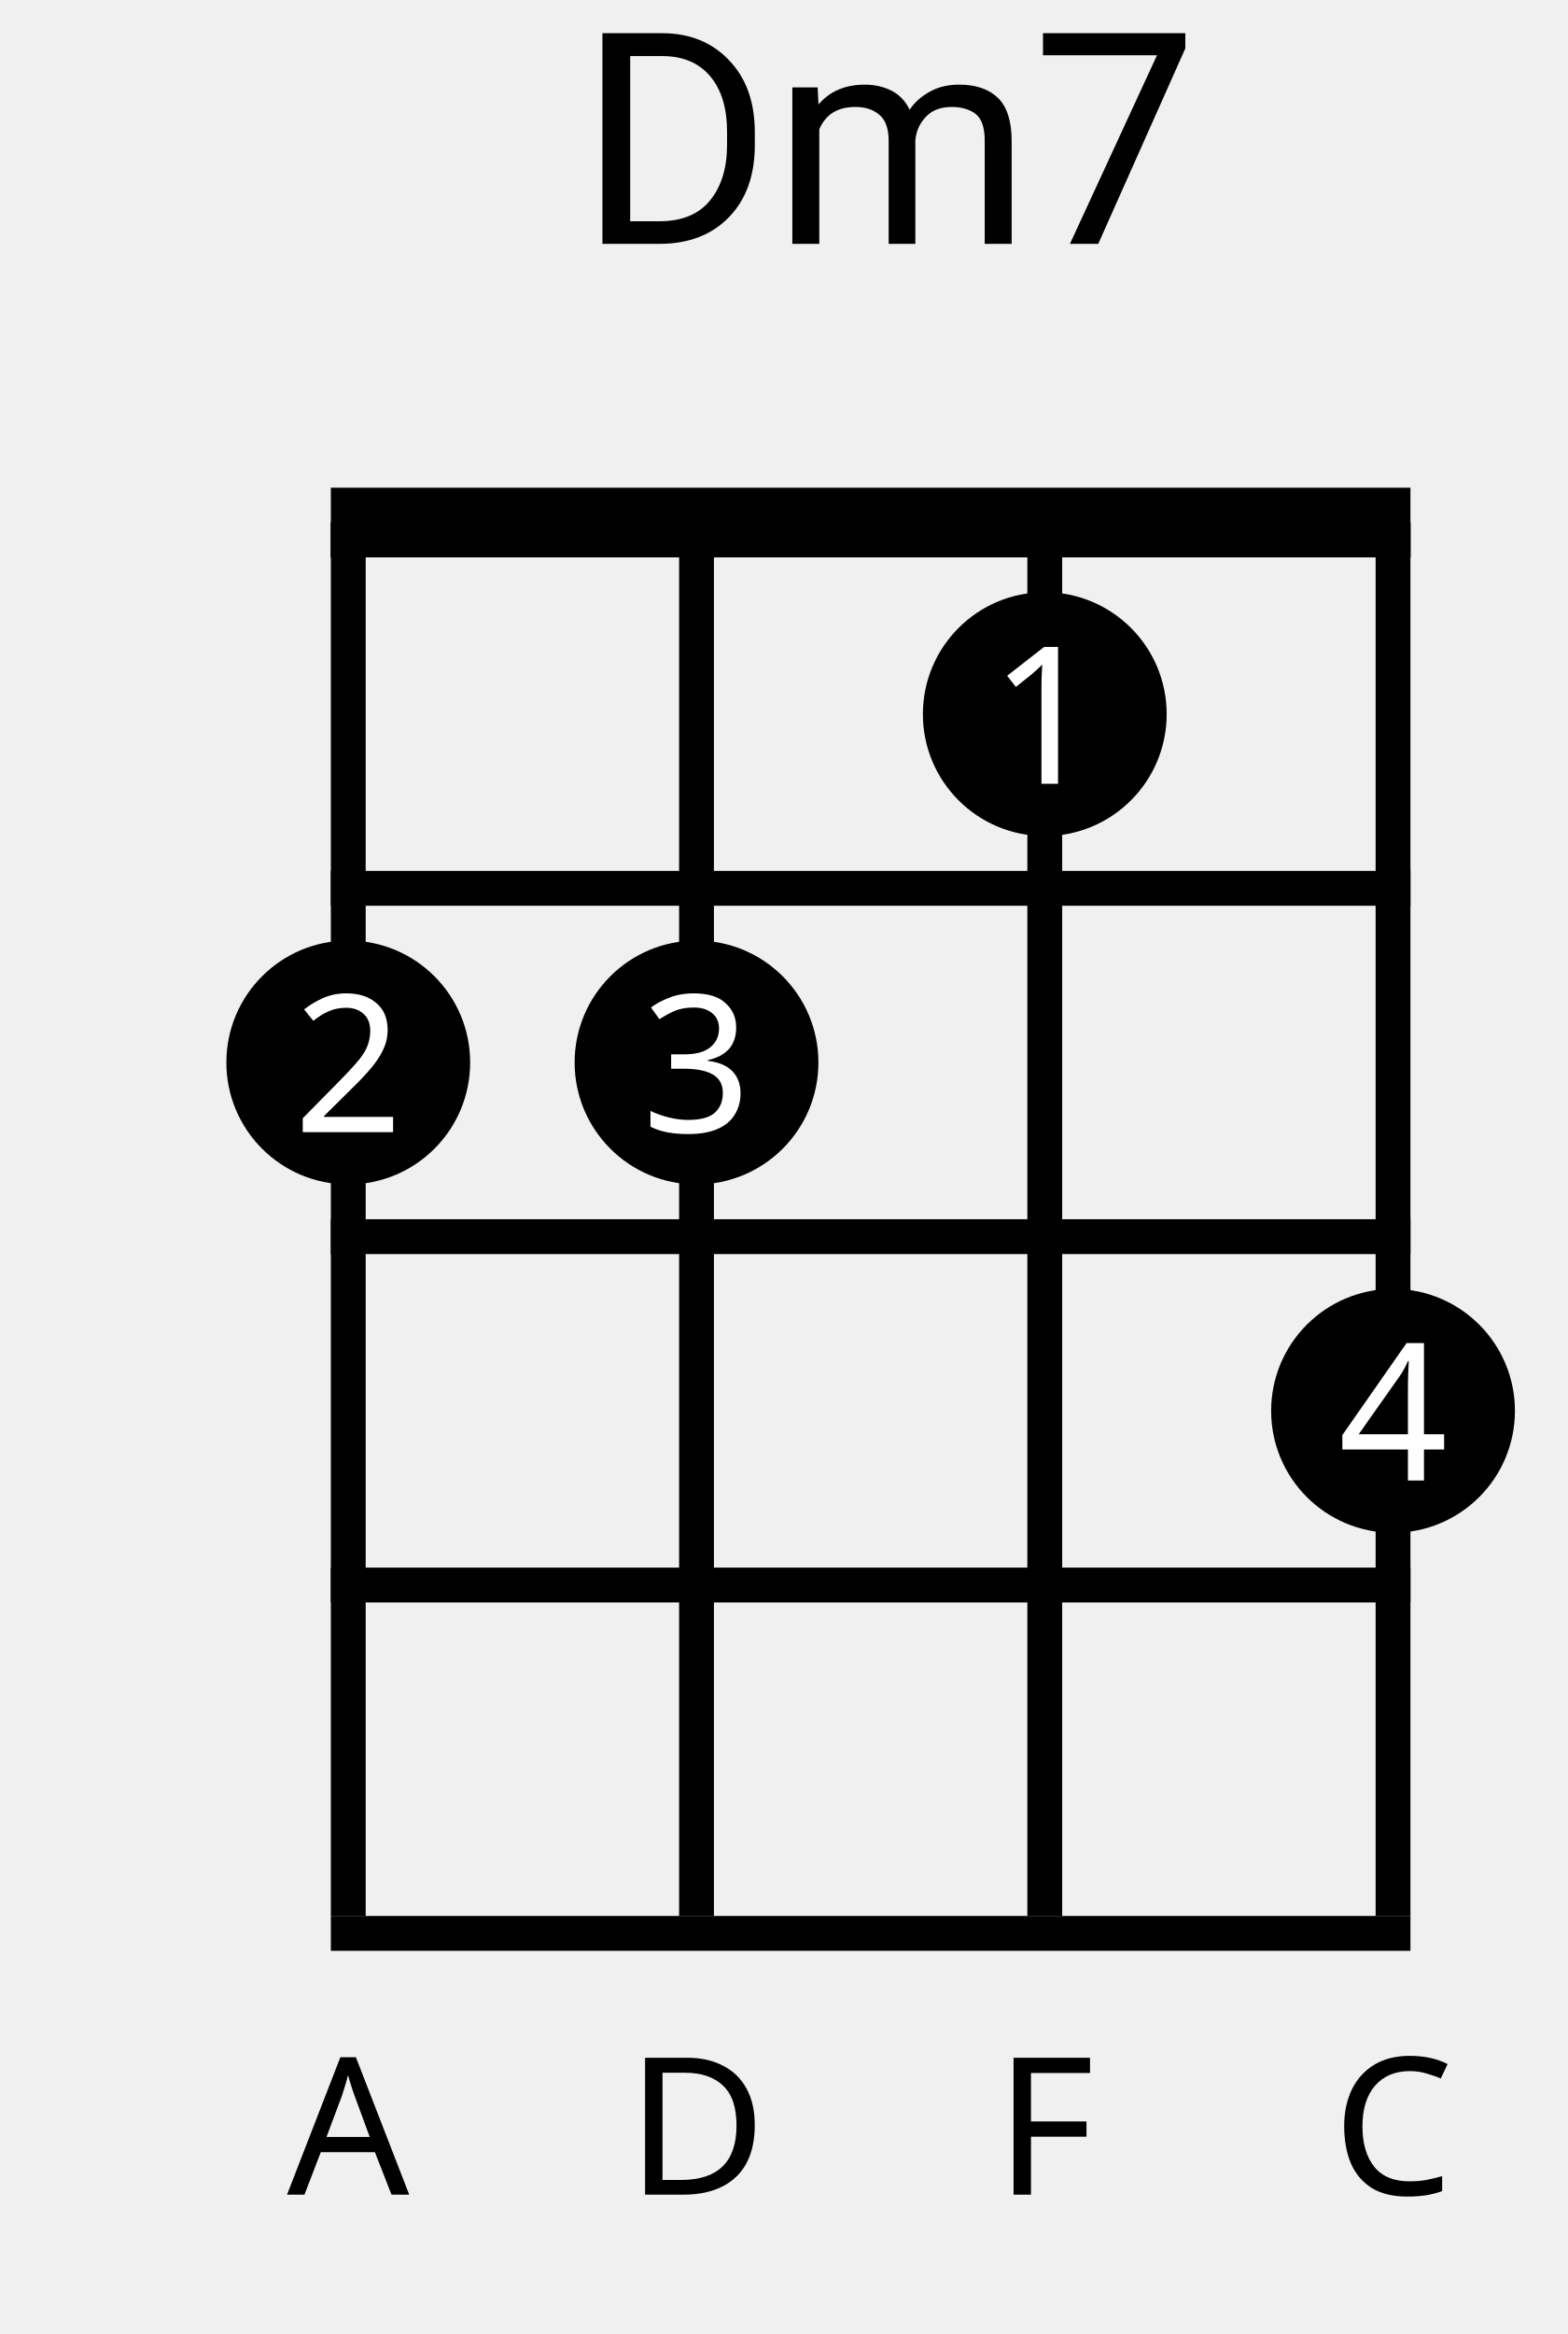
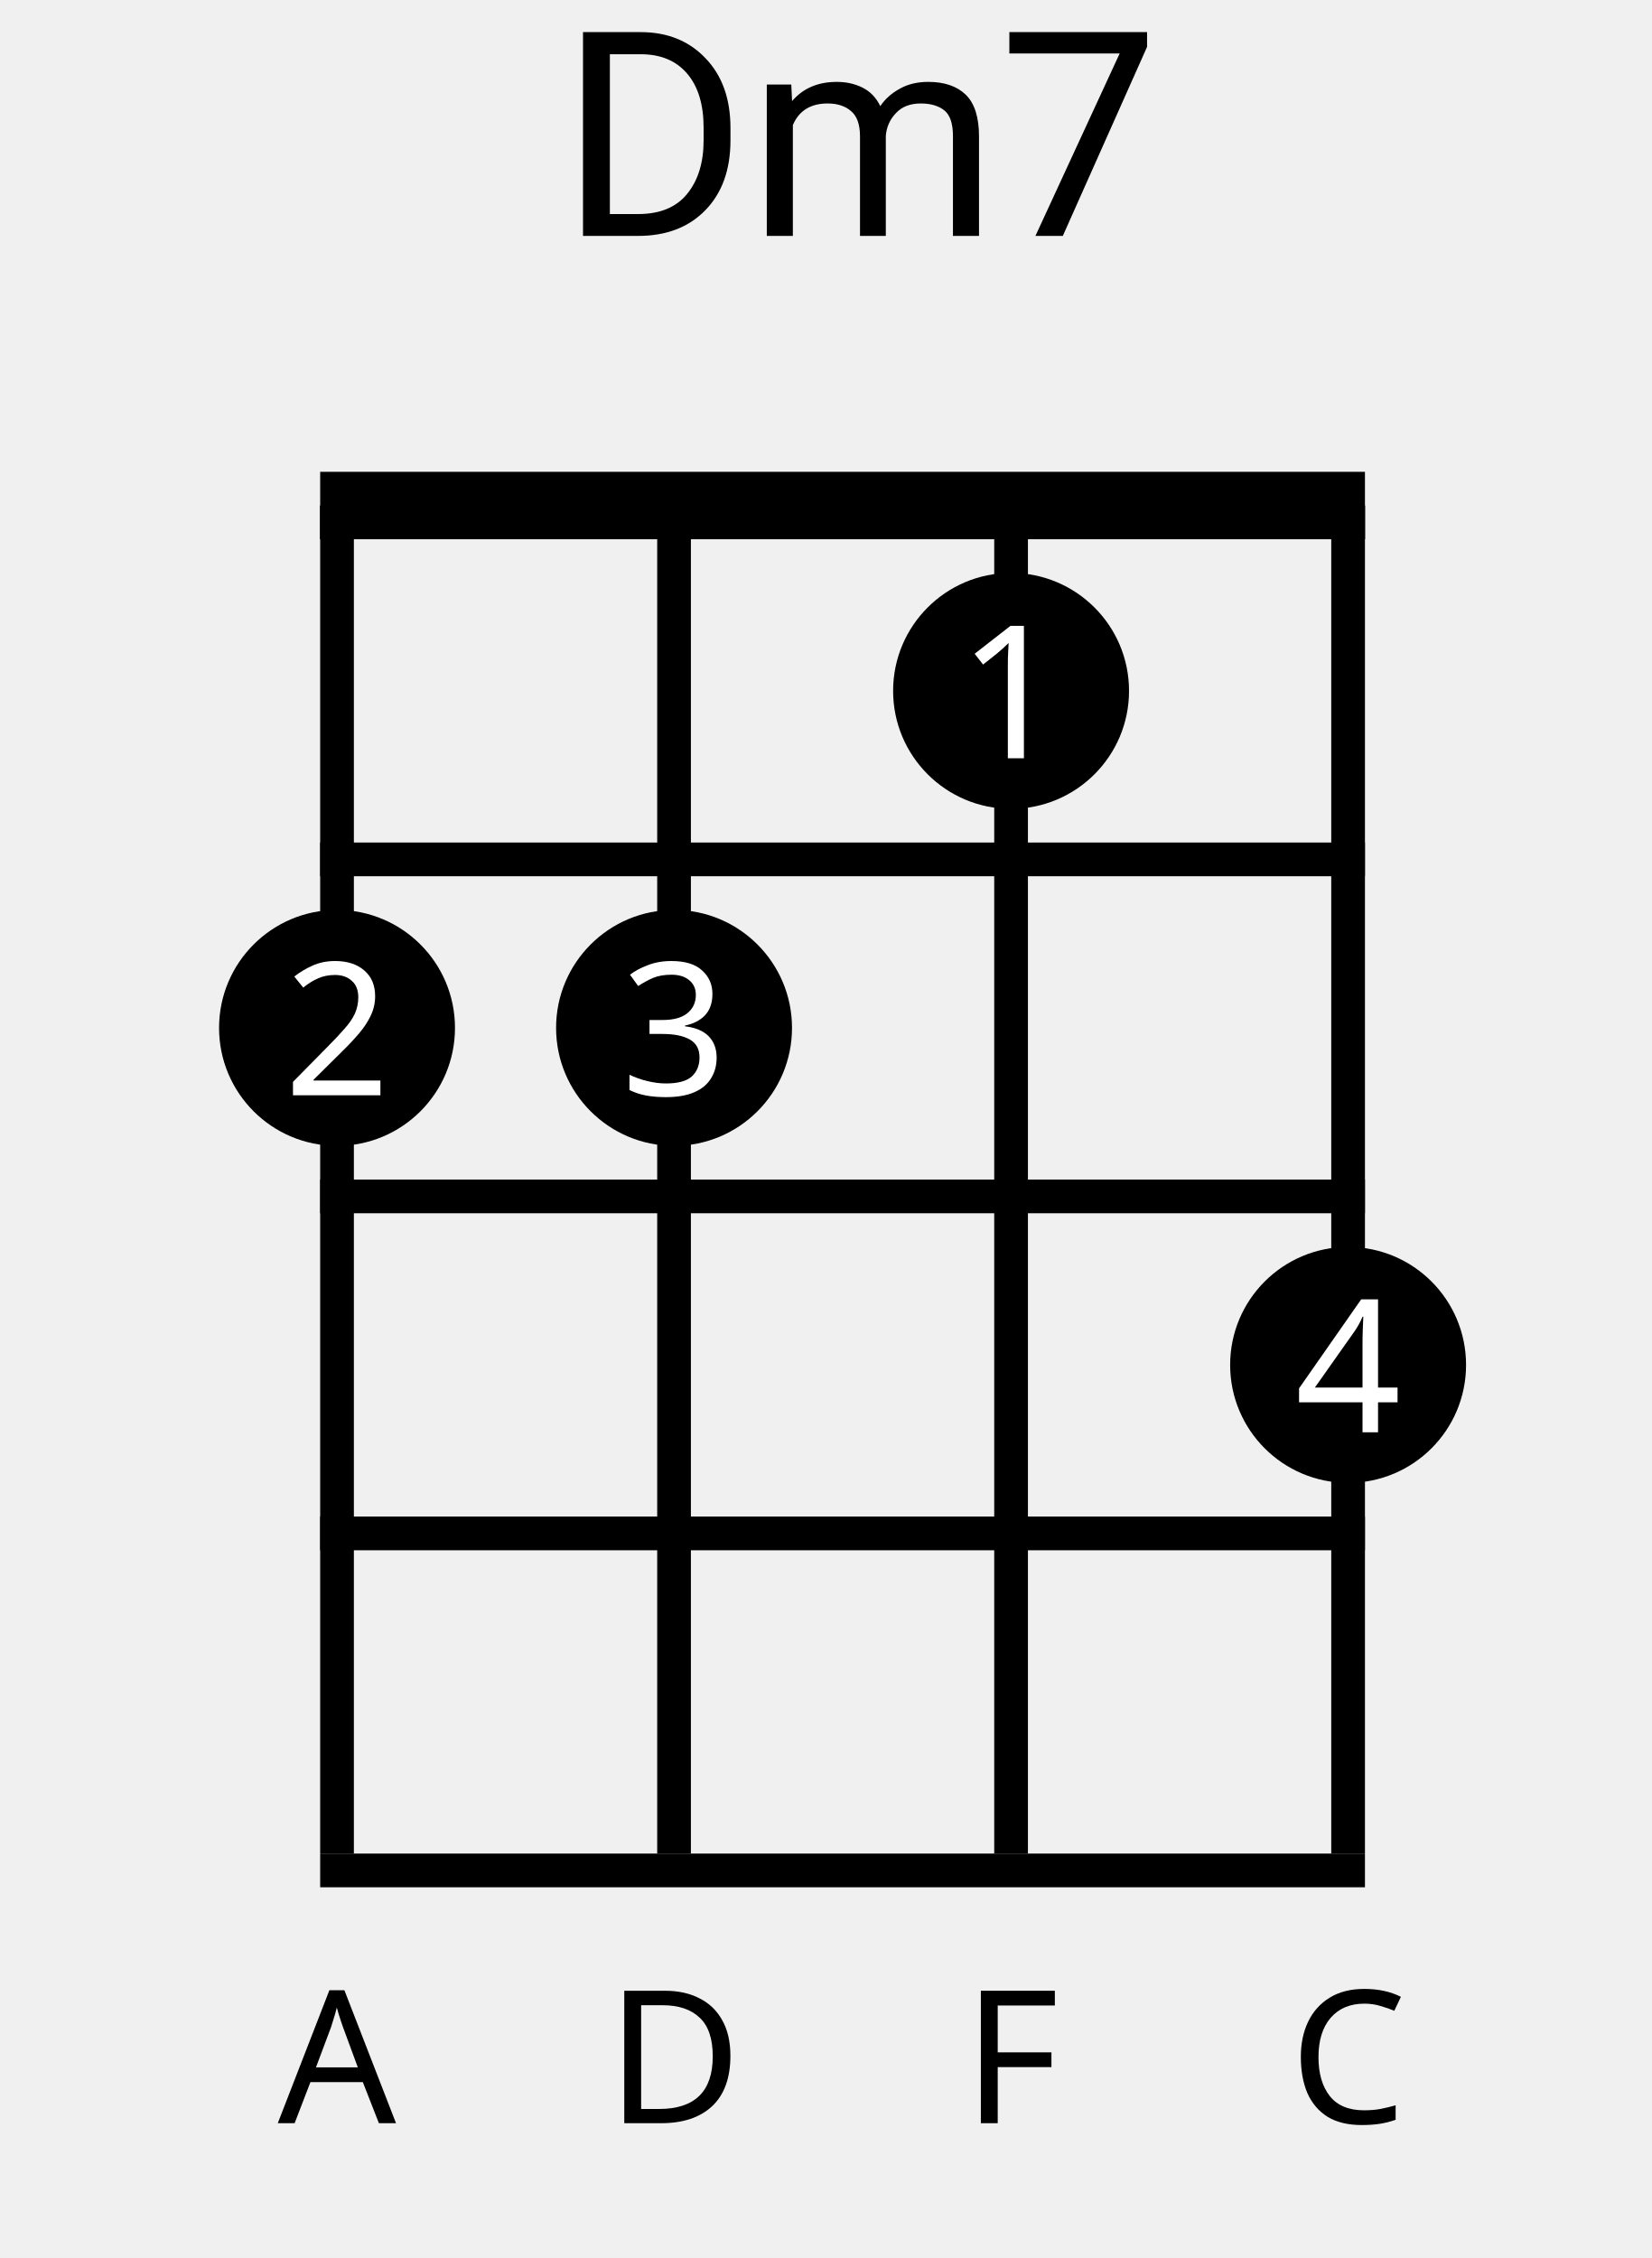
- <svg xmlns="http://www.w3.org/2000/svg" id="ukeChordSvg" width="90" height="134" viewBox="0 0 84 134" style="font-family: sans-serif; font-size: 11px;" class="style-scope uke-chord">
+ <svg xmlns="http://www.w3.org/2000/svg" id="ukeChordSvg" width="98" height="134" viewBox="0 0 92 134" style="font-family: sans-serif; font-size: 11px;" class="style-scope uke-chord">
  <text id="chordName" x="48" y="14" text-anchor="middle" style="font-size: 17px;font-family: Roboto, -apple-system, system-ui, BlinkMacSystemFont, 'Segoe UI', 'Helvetica Neue', Arial, sans-serif;" fill="black" class="style-scope uke-chord">Dm7</text>
  <g id="svgChord" transform="translate(16,28)" class="style-scope uke-chord">
    <text id="position" x="-14" y="17" text-anchor="middle" class="style-scope uke-chord" />
    <rect id="nut" height="4" width="62" fill="black" style="visibility: visible;" class="style-scope uke-chord" />
    <g id="diamond" style="visibility:hidden;" class="style-scope uke-chord">
      <rect width="14" height="14" transform="translate(0,-10),rotate(45)" fill="black" class="style-scope uke-chord" />
    </g>
    <g id="strings" transform="translate(0,2)" class="style-scope uke-chord">
      <rect height="80" width="2" x="0" fill="black" class="style-scope uke-chord" />
      <rect height="80" width="2" x="20" fill="black" class="style-scope uke-chord" />
      <rect height="80" width="2" x="40" fill="black" class="style-scope uke-chord" />
      <rect height="80" width="2" x="60" fill="black" class="style-scope uke-chord" />
    </g>
    <g id="frets" transform="translate(0,2)" class="style-scope uke-chord">
      <rect height="2" width="62" y="0" fill="black" class="style-scope uke-chord" />
      <rect height="2" width="62" y="20" fill="black" class="style-scope uke-chord" />
      <rect height="2" width="62" y="40" fill="black" class="style-scope uke-chord" />
      <rect height="2" width="62" y="60" fill="black" class="style-scope uke-chord" />
      <rect height="2" width="62" y="80" fill="black" class="style-scope uke-chord" />
    </g>
    <g id="closedStrings" transform="translate(1,13)" class="style-scope uke-chord">
      <g id="closedString0" style="visibility: visible;" class="style-scope uke-chord" transform="translate(0,20)">
        <circle r="7" fill="black" class="style-scope uke-chord" />
        <text fill="white" id="finger0" y="4" text-anchor="middle" class="style-scope uke-chord">2</text>
      </g>
      <g id="closedString1" style="visibility: visible;" class="style-scope uke-chord" transform="translate(20,20)">
        <circle r="7" fill="black" class="style-scope uke-chord" />
        <text fill="white" id="finger1" y="4" text-anchor="middle" class="style-scope uke-chord">3</text>
      </g>
      <g id="closedString2" style="visibility: visible;" class="style-scope uke-chord" transform="translate(40,0)">
        <circle r="7" fill="black" class="style-scope uke-chord" />
        <text fill="white" id="finger2" y="4" text-anchor="middle" class="style-scope uke-chord">1</text>
      </g>
      <g id="closedString3" style="visibility: visible;" class="style-scope uke-chord" transform="translate(60,40)">
        <circle r="7" fill="black" class="style-scope uke-chord" />
        <text fill="white" id="finger3" y="4" text-anchor="middle" class="style-scope uke-chord">4</text>
      </g>
    </g>
    <g id="openStrings" transform="translate(1,-5)" class="style-scope uke-chord">
      <circle id="openString0" cx="0" r="3" fill="none" stroke="black" stroke-width="1" style="visibility: hidden;" class="style-scope uke-chord" />
      <circle id="openString1" cx="20" r="3" fill="none" stroke="black" stroke-width="1" style="visibility: hidden;" class="style-scope uke-chord" />
      <circle id="openString2" cx="40" r="3" fill="none" stroke="black" stroke-width="1" style="visibility: hidden;" class="style-scope uke-chord" />
      <circle id="openString3" cx="60" r="3" fill="none" stroke="black" stroke-width="1" style="visibility: hidden;" class="style-scope uke-chord" />
    </g>
    <g id="subText" transform="translate(1,98)" class="style-scope uke-chord">
      <text id="subText0" x="0" text-anchor="middle" fill="black" class="style-scope uke-chord">A</text>
      <text id="subText1" x="20" text-anchor="middle" fill="black" class="style-scope uke-chord">D</text>
      <text id="subText2" x="40" text-anchor="middle" fill="black" class="style-scope uke-chord">F</text>
      <text id="subText3" x="60" text-anchor="middle" fill="black" class="style-scope uke-chord">C</text>
    </g>
  </g>
</svg>
